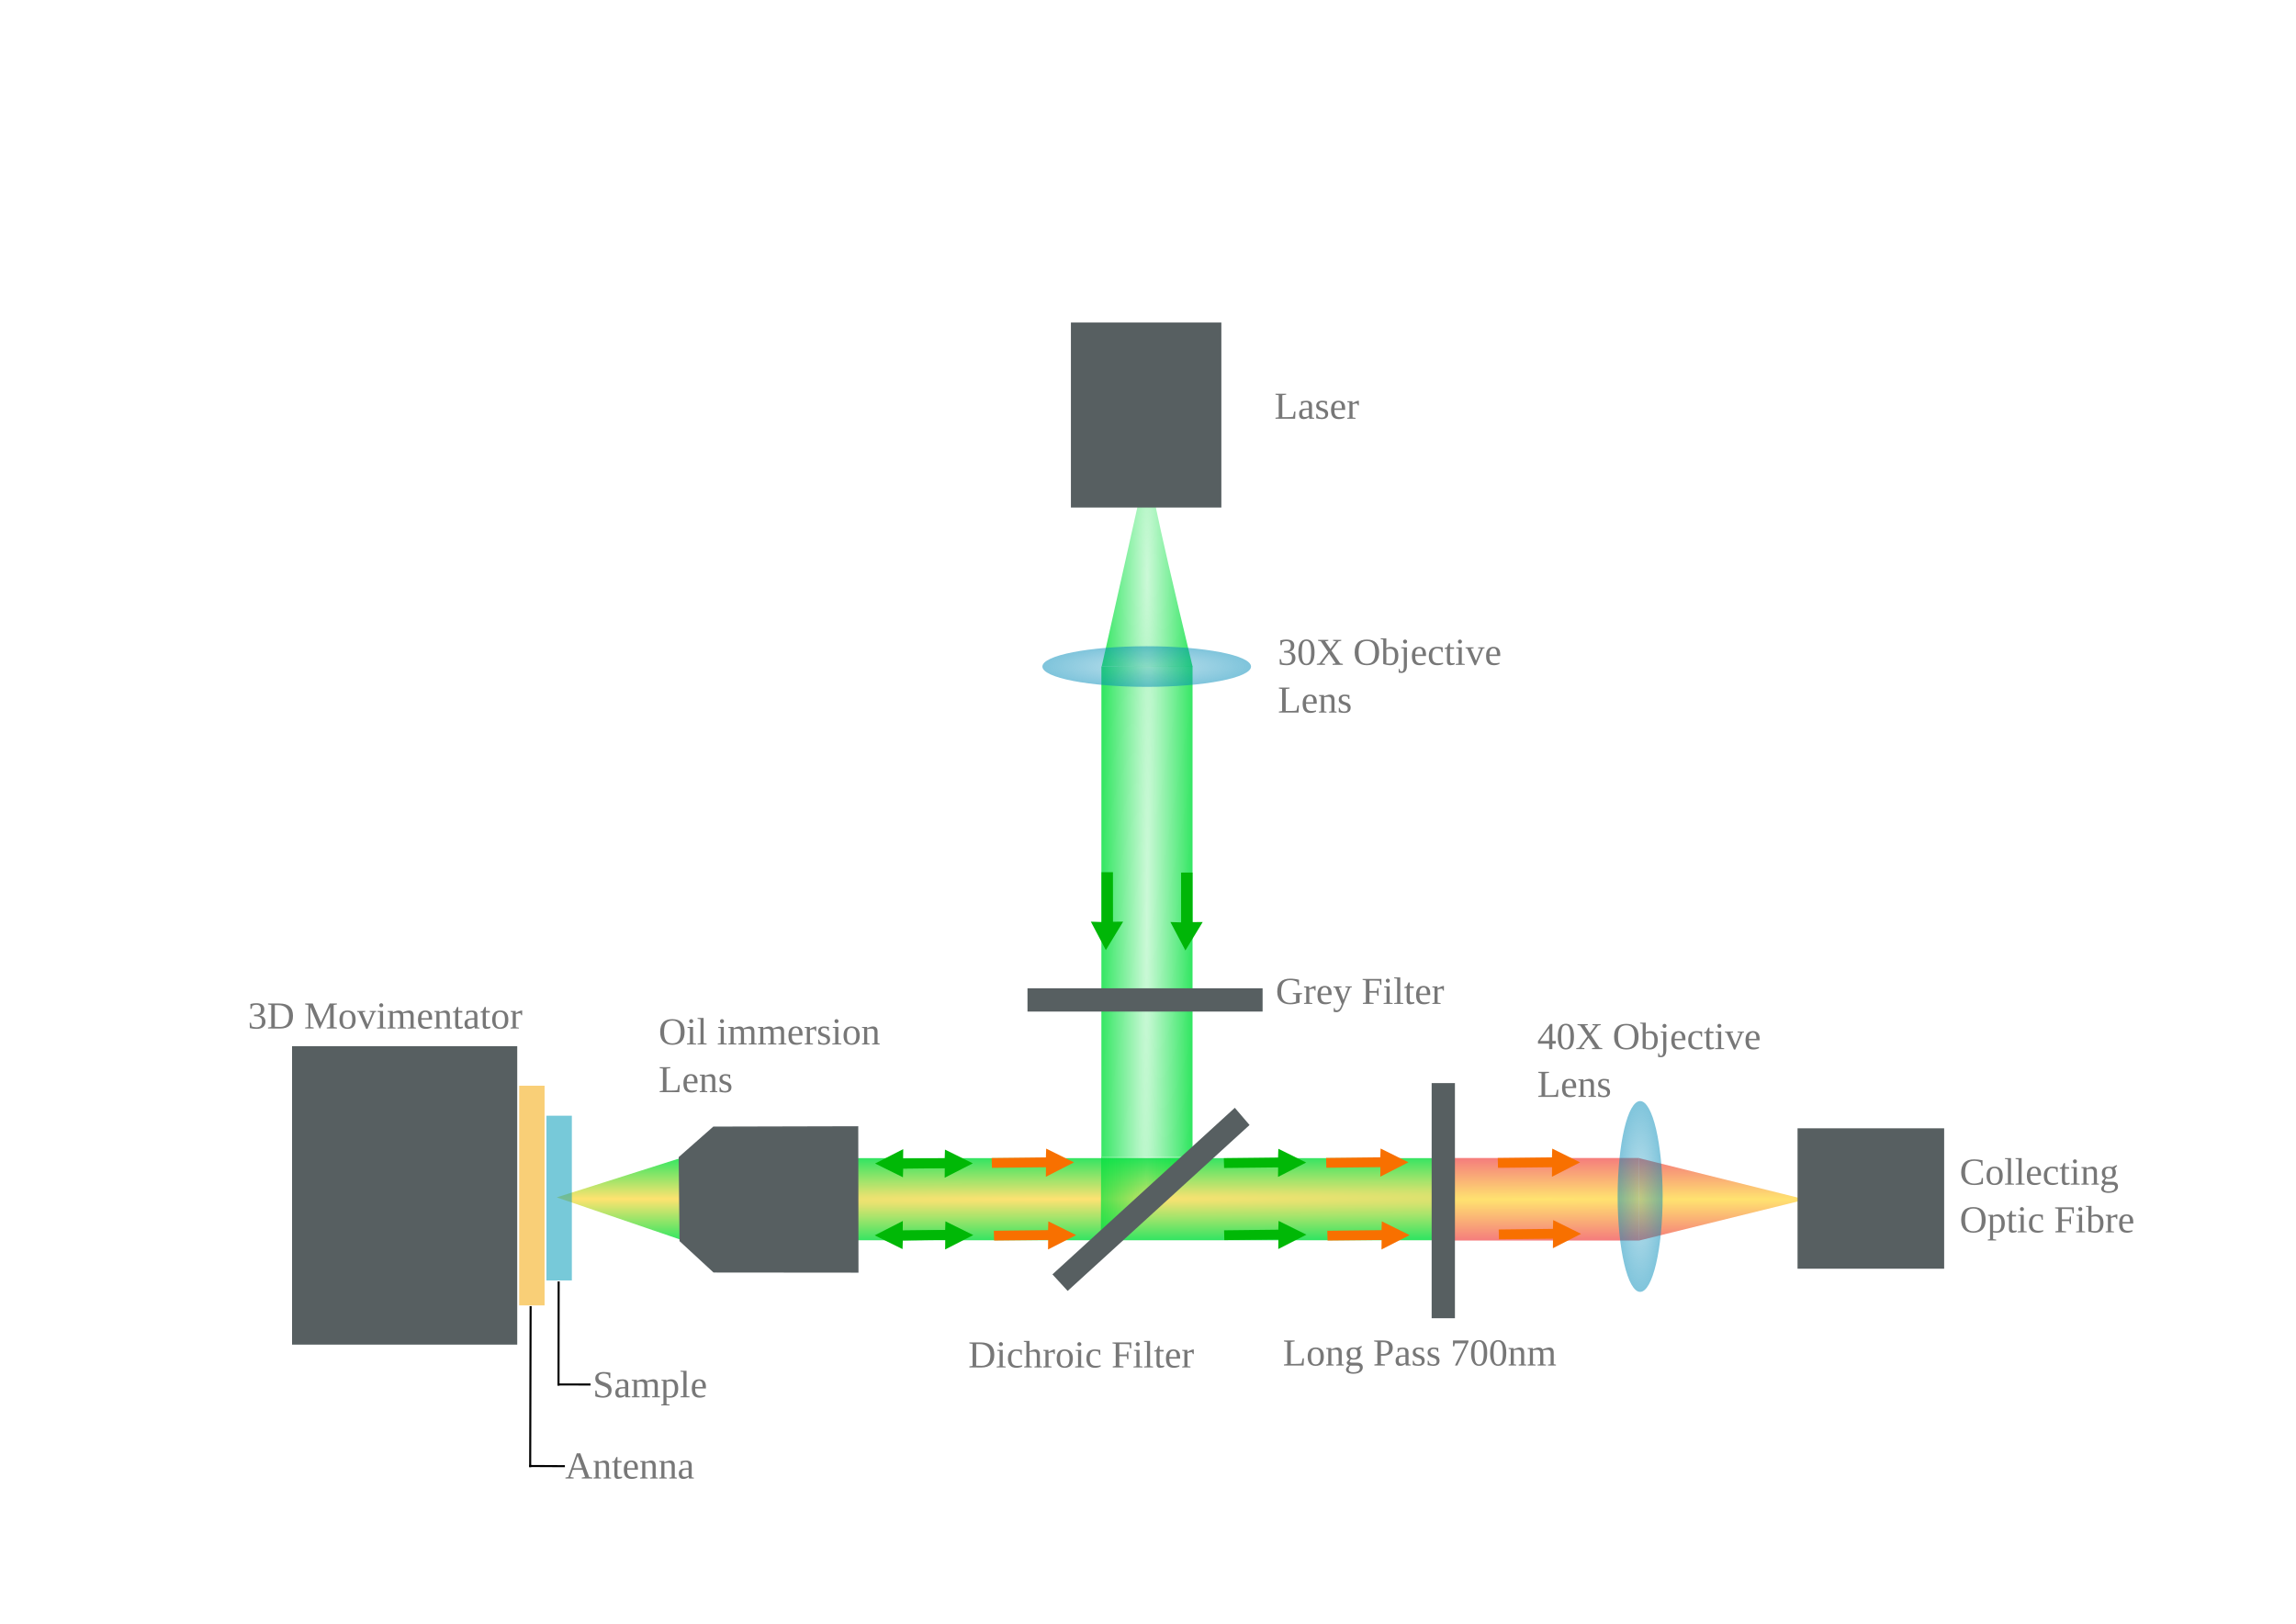
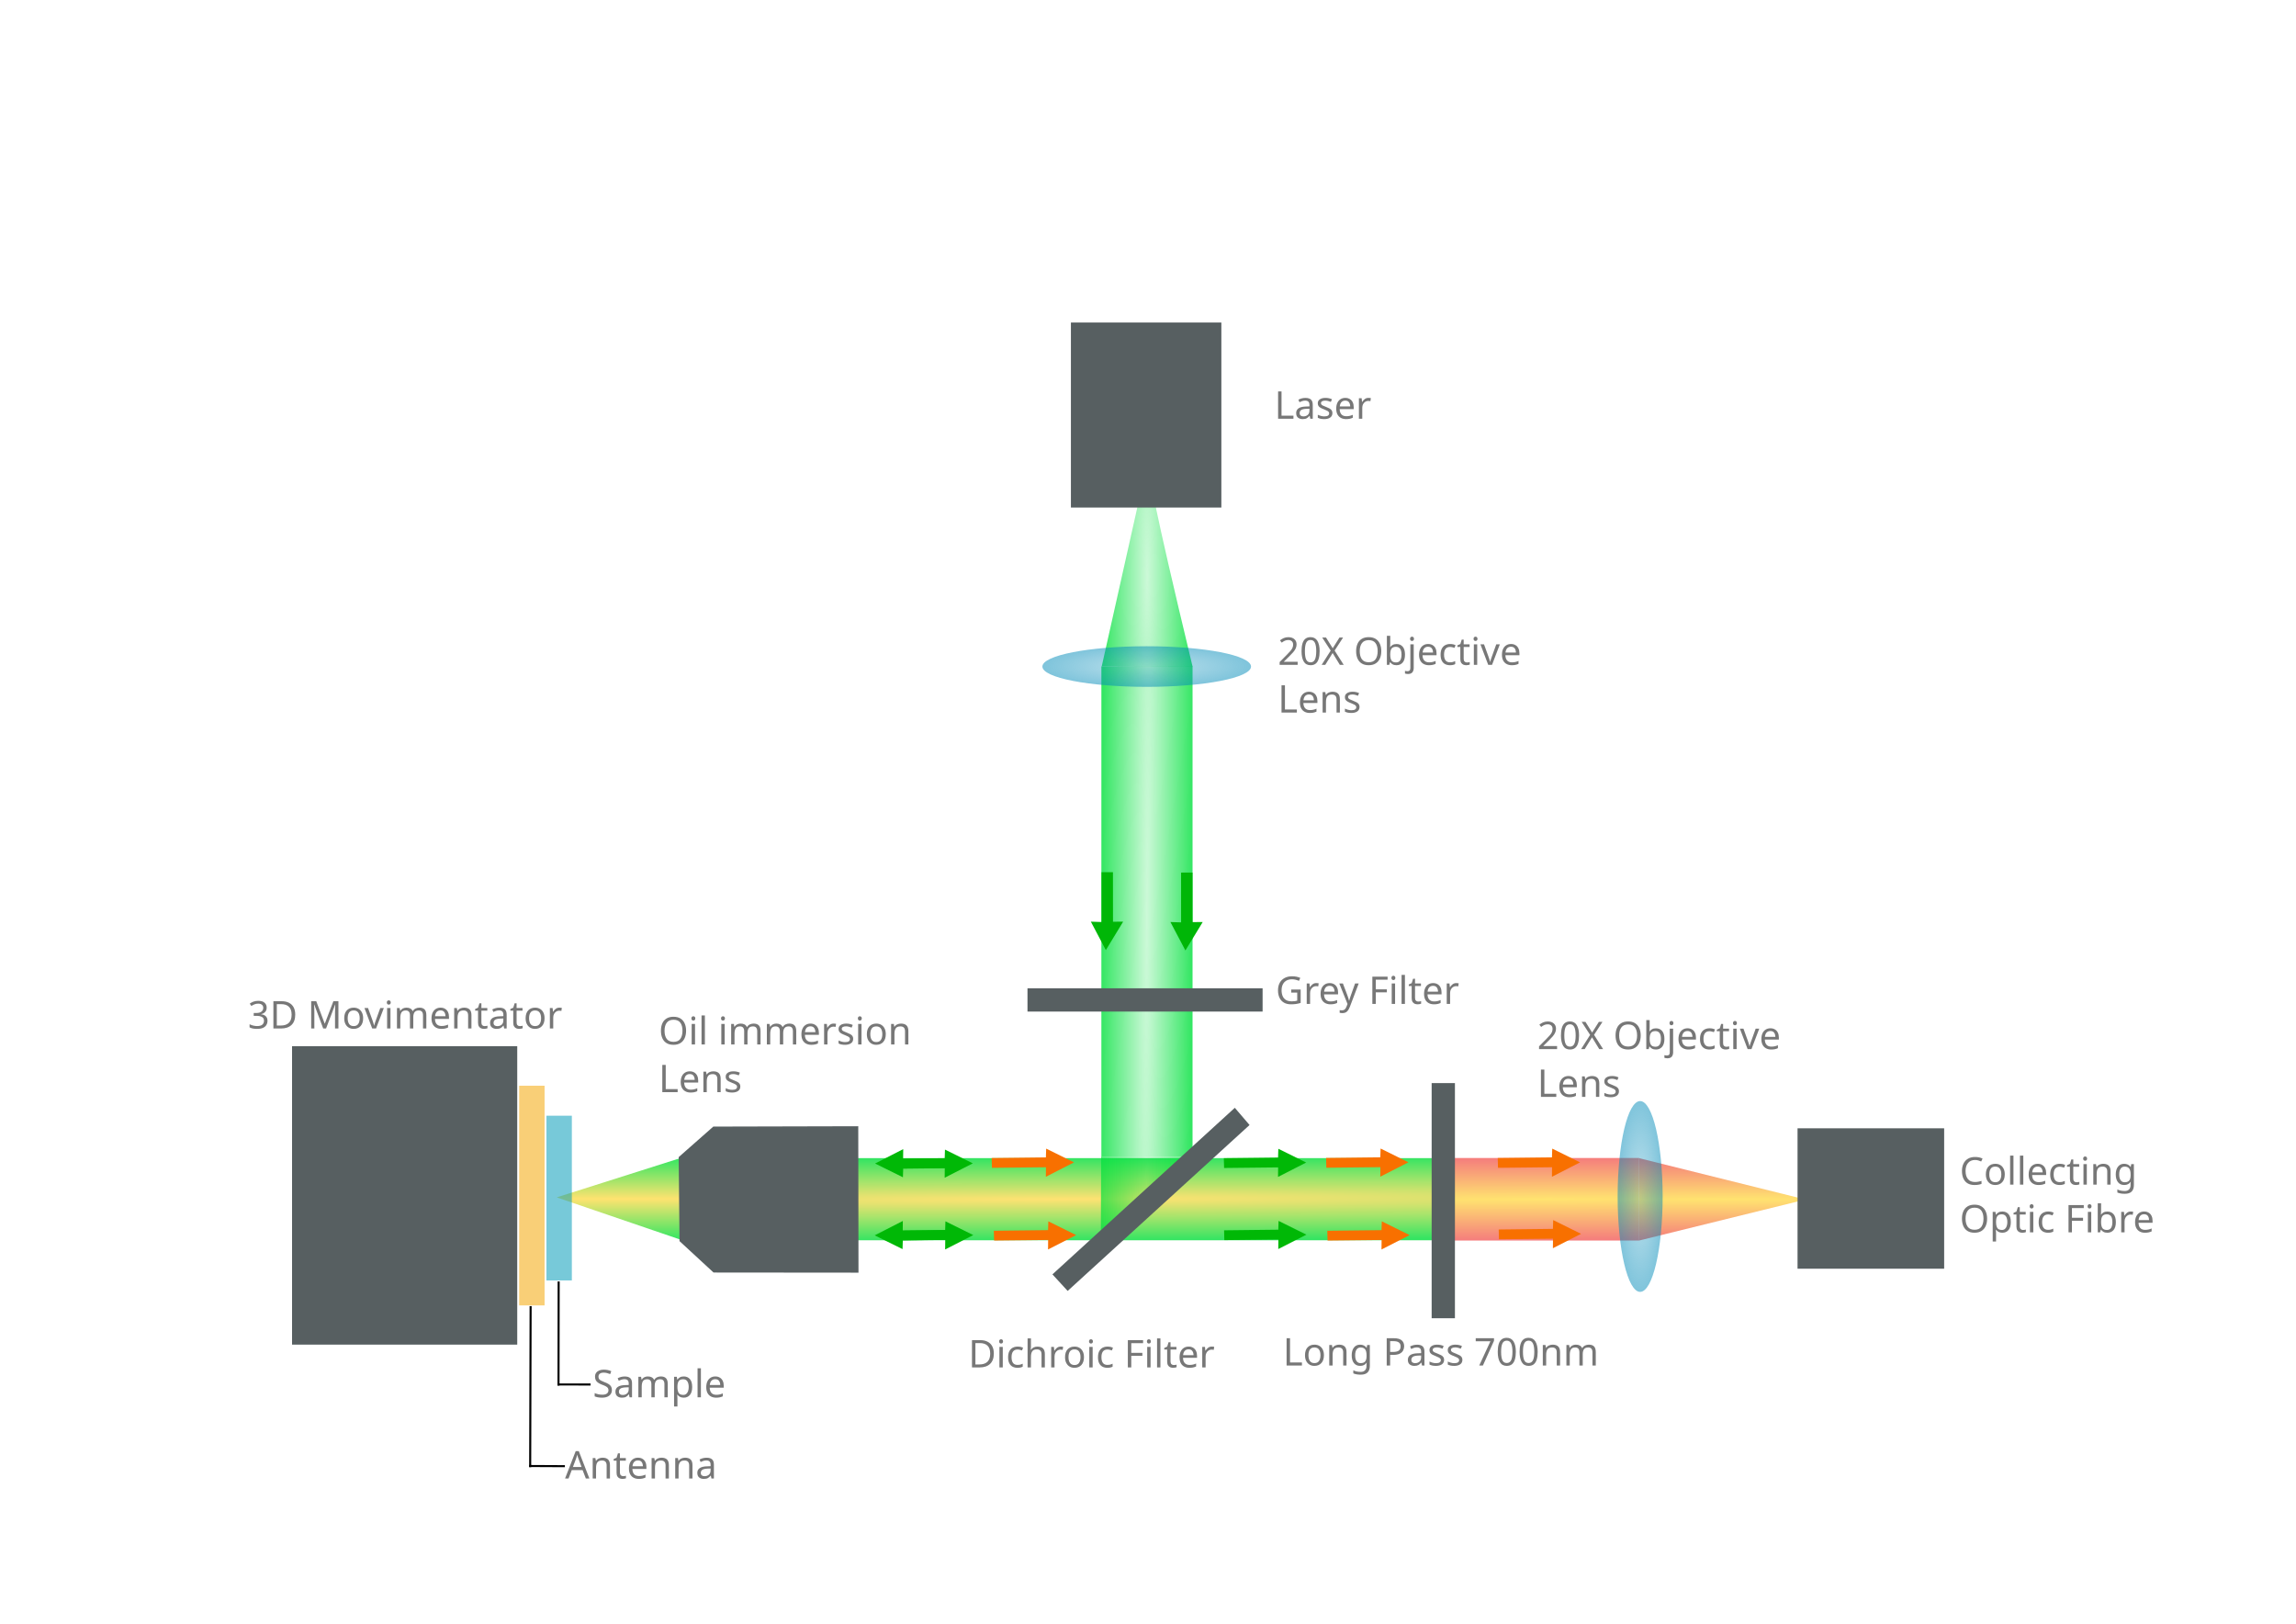
<svg xmlns="http://www.w3.org/2000/svg" xmlns:xlink="http://www.w3.org/1999/xlink" width="297mm" height="210mm" viewBox="0 0 1122.52 793.701" version="1.1" id="svg5" xml:space="preserve">
  <defs id="defs2">
    <linearGradient id="linearGradient7463">
      <stop style="stop-color:#008ab8;stop-opacity:0.25;" offset="0" id="stop7459" />
      <stop style="stop-color:#008ab8;stop-opacity:0.5;" offset="1" id="stop7461" />
    </linearGradient>
    <linearGradient id="linearGradient7401">
      <stop style="stop-color:#008ab8;stop-opacity:0.252;" offset="0" id="stop7397" />
      <stop style="stop-color:#008ab8;stop-opacity:0.503;" offset="1" id="stop7399" />
    </linearGradient>
    <linearGradient id="linearGradient1338">
      <stop style="stop-color:#ffdc4c;stop-opacity:0.8;" offset="0" id="stop1334" />
      <stop style="stop-color:#f25a5a;stop-opacity:0.8;" offset="1" id="stop1336" />
    </linearGradient>
    <linearGradient id="linearGradient1328">
      <stop style="stop-color:#ffdc4c;stop-opacity:0.8;" offset="0" id="stop1324" />
      <stop style="stop-color:#f25c5c;stop-opacity:0.8;" offset="1" id="stop1326" />
    </linearGradient>
    <linearGradient id="linearGradient1316">
      <stop style="stop-color:#00e03b;stop-opacity:0.2;" offset="0" id="stop1312" />
      <stop style="stop-color:#00e03b;stop-opacity:0.8;" offset="1" id="stop1314" />
    </linearGradient>
    <linearGradient id="linearGradient1306">
      <stop style="stop-color:#ffdc4c;stop-opacity:0.8;" offset="0" id="stop1302" />
      <stop style="stop-color:#00e03b;stop-opacity:0.8;" offset="1" id="stop1304" />
    </linearGradient>
    <linearGradient id="linearGradient1094">
      <stop style="stop-color:#00e03b;stop-opacity:0.2;" offset="0" id="stop1090" />
      <stop style="stop-color:#00e03b;stop-opacity:0.8;" offset="1" id="stop1092" />
    </linearGradient>
    <linearGradient id="linearGradient1031">
      <stop style="stop-color:#00e03b;stop-opacity:0.2;" offset="0" id="stop1027" />
      <stop style="stop-color:#00e03b;stop-opacity:0.8;" offset="1" id="stop1029" />
    </linearGradient>
    <linearGradient id="linearGradient967">
      <stop style="stop-color:#ffdb4f;stop-opacity:0.8;" offset="0" id="stop963" />
      <stop style="stop-color:#00de3a;stop-opacity:0.795;" offset="1" id="stop965" />
    </linearGradient>
    <radialGradient xlink:href="#linearGradient967" id="radialGradient969" cx="589.366" cy="296.884" fx="589.366" fy="296.884" r="145.403" gradientTransform="matrix(7.243679,-0.02334468,7.3595839e-4,0.1380616,-4789.229,-613.4253)" gradientUnits="userSpaceOnUse" />
    <radialGradient xlink:href="#linearGradient1031" id="radialGradient1035" cx="589.023" cy="433.236" fx="589.023" fy="433.236" r="22.284" gradientTransform="matrix(0.9999825,0.006138,-0.2894306,50.80317,-1024.374,-22458.946)" gradientUnits="userSpaceOnUse" />
    <radialGradient xlink:href="#linearGradient1094" id="radialGradient1096" cx="589.163" cy="297.174" fx="589.163" fy="297.174" r="22.4" gradientTransform="matrix(-0.08175472,46.18989,-1.212048,-0.00214526,968.9517,-26626.762)" gradientUnits="userSpaceOnUse" />
    <radialGradient xlink:href="#linearGradient1306" id="radialGradient1308" cx="846.855" cy="295.381" fx="846.855" fy="295.381" r="29.752" gradientTransform="matrix(-47.81194,-0.0156716,2.0187835e-4,-0.6720537,40792.297,797.8414)" gradientUnits="userSpaceOnUse" />
    <radialGradient xlink:href="#linearGradient1316" id="radialGradient1318" cx="588.565" cy="604.847" fx="588.565" fy="604.847" r="21.085" gradientTransform="matrix(-1.053912,-0.00137225,0.01687529,-14.36224,1170.943,8969.824)" gradientUnits="userSpaceOnUse" />
    <radialGradient xlink:href="#linearGradient1328" id="radialGradient1330" cx="399.814" cy="297.119" fx="399.814" fy="297.119" r="45.133" gradientTransform="matrix(23.7342,-0.06273479,0.0012838,0.4469912,-10243.602,-693.9553)" gradientUnits="userSpaceOnUse" />
    <radialGradient xlink:href="#linearGradient1338" id="radialGradient1340" cx="304.69" cy="298.355" fx="304.69" fy="298.355" r="35.299" gradientTransform="matrix(-26.89973,0.07109816,-0.00179896,-0.5700213,9038.664,734.6787)" gradientUnits="userSpaceOnUse" />
    <radialGradient xlink:href="#linearGradient7401" id="radialGradient7403" cx="589.248" cy="556.75" fx="589.248" fy="556.75" r="50.998" gradientTransform="matrix(1,0,0,0.1945551,-1149.879,-434.1432)" gradientUnits="userSpaceOnUse" />
    <radialGradient xlink:href="#linearGradient7463" id="radialGradient7465" cx="347.947" cy="298.671" fx="347.947" fy="298.671" r="10.997" gradientTransform="matrix(1,0,0,4.240666,-1149.814,-1851.426)" gradientUnits="userSpaceOnUse" />
  </defs>
  <g id="layer1">
    <rect style="fill:url(#radialGradient969);fill-opacity:1;stroke-width:1.134" id="rect938" width="374.005" height="40.149" x="-706.836" y="-606.27" transform="scale(-1)" />
    <rect style="fill:url(#radialGradient1035);fill-opacity:1;stroke-width:1.019" id="rect1025" width="44.568" height="239.635" x="-583.038" y="-565.398" ry="0" transform="scale(-1)" />
    <rect style="fill:#575f61;fill-opacity:1" id="rect7519-2" width="11.378" height="114.947" x="-494.477" y="502.341" transform="rotate(-90)" />
    <path style="fill:url(#radialGradient1096);fill-opacity:1" d="m 538.362,565.389 -0.167,41.204 44.801,-41.173 z" id="path1088" />
    <path style="fill:url(#radialGradient1308);fill-opacity:1;stroke-width:1.044" d="m 332.952,606.053 c -0.189,-39.99 -0.189,-39.99 -0.189,-39.99 l -60.587,19.234 z" id="path1300" />
    <path style="fill:url(#radialGradient1318);fill-opacity:1;stroke-width:1.081" d="m 583.076,325.918 c -20.988,-87.23 -19.629,-87.539 -19.629,-87.539 l -5.252,0.054 -19.564,87.324 z" id="path1310" />
    <rect style="fill:url(#radialGradient1330);fill-opacity:1;stroke-width:1.029" id="rect1320" width="94.871" height="40.348" x="-801.388" y="-606.402" ry="0" transform="scale(-1)" />
    <path style="fill:url(#radialGradient1340);fill-opacity:1;stroke-width:1.102" d="m 801.375,606.394 81.351,-20.036 -81.305,-20.207 z" id="path1332" />
    <path style="fill:#00b607;fill-opacity:1" d="m 544.142,450.564 c -0.019,-24.216 -0.019,-24.216 -0.019,-24.216 l -5.594,0.014 0.008,24.338 -5.219,-0.174 7.334,13.9 8.457,-13.899 z" id="path1344" />
    <path style="fill:#00b607;fill-opacity:1" d="m 583.046,450.745 c -0.019,-24.216 -0.019,-24.216 -0.019,-24.216 l -5.594,0.014 0.008,24.338 -5.219,-0.174 7.334,13.9 8.457,-13.899 z" id="path1344-3" />
    <path style="fill:#f87000;fill-opacity:1" d="m 512.399,601.314 0.137,-4.296 13.612,6.724 -13.758,7.03 0.05,-4.652 -26.423,0.287 -0.125,-4.788 z" id="path7140" />
    <path style="fill:#f87000;fill-opacity:1" d="m 511.337,565.765 0.137,-4.296 13.612,6.724 -13.758,7.03 0.05,-4.652 -26.423,0.287 -0.125,-4.788 z" id="path7140-9" />
    <path style="fill:#00b806;fill-opacity:1" d="m 624.843,565.837 0.137,-4.296 13.612,6.724 -13.758,7.03 0.05,-4.652 -26.423,0.287 -0.125,-4.788 z" id="path7140-1" />
    <path style="fill:#f87000;fill-opacity:1" d="m 758.756,565.762 0.137,-4.296 13.612,6.724 -13.758,7.03 0.05,-4.652 -26.423,0.287 -0.125,-4.788 z" id="path7140-2" />
    <path style="fill:#f87000;fill-opacity:1" d="m 759.227,600.701 0.137,-4.296 13.612,6.724 -13.758,7.03 0.05,-4.652 -26.423,0.287 -0.125,-4.788 z" id="path7140-7" />
    <path style="fill:#f87000;fill-opacity:1" d="m 675.43,601.32 0.137,-4.296 13.612,6.724 -13.758,7.03 0.05,-4.652 -26.423,0.287 -0.125,-4.788 z" id="path7140-0" />
    <path style="fill:#00b806;fill-opacity:1" d="m 624.961,601.102 0.137,-4.296 13.612,6.724 -13.758,7.03 0.05,-4.652 -26.423,0.287 -0.125,-4.788 z" id="path7140-93" />
    <path style="fill:#f87000;fill-opacity:1" d="m 674.837,565.723 0.137,-4.296 13.612,6.724 -13.758,7.03 0.05,-4.652 -26.423,0.287 -0.125,-4.788 z" id="path7140-6" />
    <path style="fill:#00b806;fill-opacity:1" d="m 462.088,601.308 0.137,-4.296 13.612,6.724 -13.758,7.03 0.05,-4.652 -26.423,0.287 -0.125,-4.788 z" id="path7140-06" />
    <path style="fill:#00b806;fill-opacity:1" d="m 461.864,566.238 0.137,-4.296 13.612,6.724 -13.758,7.03 0.05,-4.652 -26.423,0.287 -0.125,-4.788 z" id="path7140-26" />
    <path style="fill:#00b806;fill-opacity:1" d="m 441.578,571.174 -0.137,4.296 -13.612,-6.724 13.758,-7.03 -0.05,4.652 26.423,-0.287 0.125,4.788 z" id="path7140-79" />
    <path style="fill:#00b806;fill-opacity:1" d="m 441.391,606.295 -0.137,4.296 -13.612,-6.724 13.758,-7.03 -0.05,4.652 26.423,-0.287 0.125,4.788 z" id="path7140-18" />
    <ellipse style="fill:url(#radialGradient7403);fill-opacity:1" id="path7395" cx="-560.631" cy="-325.825" rx="50.998" ry="9.922" transform="scale(-1)" />
    <ellipse style="fill:url(#radialGradient7465);fill-opacity:1" id="path7405" cx="-801.868" cy="-584.863" rx="10.997" ry="46.634" transform="scale(-1)" />
    <rect style="fill:#575f61;fill-opacity:1" id="rect7519" width="11.378" height="114.947" x="-711.319" y="-644.385" transform="scale(-1)" />
    <path style="fill:#575f61;fill-opacity:1" d="m 610.911,549.927 c -7.207,-8.411 -7.207,-8.411 -7.207,-8.411 l -89.168,81.423 7.441,8.092 z" id="path8702" />
    <path style="fill:#575f61;fill-opacity:1" d="m 419.718,622.104 -0.111,-71.576 -70.868,0.174 -16.926,14.917 0.403,41.061 16.641,15.359 z" id="path8704" />
    <rect style="fill:#009bb8;fill-opacity:0.532" id="rect8706" width="12.432" height="80.524" x="-279.583" y="-625.909" transform="scale(-1)" />
    <rect style="fill:#f4a600;fill-opacity:0.532;stroke-width:1.155" id="rect8706-8" width="12.432" height="107.391" x="-266.247" y="-638.114" transform="scale(-1)" />
    <text xml:space="preserve" style="font-size:18.667px;fill:#000000;fill-opacity:0.532" x="624.727" y="324.985" id="text20026">
-       <tspan id="tspan20024" x="624.727" y="324.985" style="font-size:18.667px;fill:#000000;fill-opacity:0.532">30X Objective </tspan>
-       <tspan x="624.727" y="348.318" style="font-size:18.667px;fill:#000000;fill-opacity:0.532" id="tspan20333">Lens</tspan>
+       <tspan id="tspan20024" x="624.727" y="324.985" style="font-style:normal;font-variant:normal;font-weight:normal;font-stretch:normal;font-size:18.667px;font-family:sans-serif;-inkscape-font-specification:sans-serif;fill:#000000;fill-opacity:0.532">20X Objective </tspan>
+       <tspan x="624.727" y="348.318" style="font-style:normal;font-variant:normal;font-weight:normal;font-stretch:normal;font-size:18.667px;font-family:sans-serif;-inkscape-font-specification:sans-serif;fill:#000000;fill-opacity:0.532" id="tspan20333">Lens</tspan>
    </text>
    <text xml:space="preserve" style="font-size:18.667px;fill:#000000;fill-opacity:0.532" x="751.558" y="512.834" id="text20026-1">
-       <tspan id="tspan20024-29" x="751.558" y="512.834" style="font-size:18.667px;fill:#000000;fill-opacity:0.532">40X Objective </tspan>
-       <tspan x="751.558" y="536.167" style="font-size:18.667px;fill:#000000;fill-opacity:0.532" id="tspan20333-3">Lens</tspan>
+       <tspan id="tspan20024-29" x="751.558" y="512.834" style="font-style:normal;font-variant:normal;font-weight:normal;font-stretch:normal;font-size:18.667px;font-family:sans-serif;-inkscape-font-specification:sans-serif;fill:#000000;fill-opacity:0.532">20X Objective </tspan>
+       <tspan x="751.558" y="536.167" style="font-style:normal;font-variant:normal;font-weight:normal;font-stretch:normal;font-size:18.667px;font-family:sans-serif;-inkscape-font-specification:sans-serif;fill:#000000;fill-opacity:0.532" id="tspan20333-3">Lens</tspan>
    </text>
    <text xml:space="preserve" style="font-size:18.667px;fill:#000000;fill-opacity:0.532" x="623.679" y="490.74" id="text20026-2">
-       <tspan id="tspan20024-3" x="623.679" y="490.74" style="font-size:18.667px;fill:#000000;fill-opacity:0.532">Grey Filter</tspan>
+       <tspan id="tspan20024-3" x="623.679" y="490.74" style="font-style:normal;font-variant:normal;font-weight:normal;font-stretch:normal;font-size:18.667px;font-family:sans-serif;-inkscape-font-specification:sans-serif;fill:#000000;fill-opacity:0.532">Grey Filter</tspan>
    </text>
    <text xml:space="preserve" style="font-size:18.667px;fill:#000000;fill-opacity:0.532" x="289.786" y="683.021" id="text20026-2-4">
-       <tspan id="tspan20024-3-7" x="289.786" y="683.021" style="font-size:18.667px;fill:#000000;fill-opacity:0.532">Sample</tspan>
+       <tspan id="tspan20024-3-7" x="289.786" y="683.021" style="font-style:normal;font-variant:normal;font-weight:normal;font-stretch:normal;font-size:18.667px;font-family:sans-serif;-inkscape-font-specification:sans-serif;fill:#000000;fill-opacity:0.532">Sample</tspan>
    </text>
    <text xml:space="preserve" style="font-size:18.667px;fill:#000000;fill-opacity:0.532" x="276.255" y="722.732" id="text20026-2-4-4">
-       <tspan id="tspan20024-3-7-5" x="276.255" y="722.732" style="font-size:18.667px;fill:#000000;fill-opacity:0.532">Antenna</tspan>
+       <tspan id="tspan20024-3-7-5" x="276.255" y="722.732" style="font-style:normal;font-variant:normal;font-weight:normal;font-stretch:normal;font-size:18.667px;font-family:sans-serif;-inkscape-font-specification:sans-serif;fill:#000000;fill-opacity:0.532">Antenna</tspan>
    </text>
    <text xml:space="preserve" style="font-size:18.667px;fill:#000000;fill-opacity:0.532" x="473.393" y="668.419" id="text20026-7">
-       <tspan id="tspan20024-5" x="473.393" y="668.419" style="font-size:18.667px;fill:#000000;fill-opacity:0.532">Dichroic Filter</tspan>
+       <tspan id="tspan20024-5" x="473.393" y="668.419" style="font-style:normal;font-variant:normal;font-weight:normal;font-stretch:normal;font-size:18.667px;font-family:sans-serif;-inkscape-font-specification:sans-serif;fill:#000000;fill-opacity:0.532">Dichroic Filter</tspan>
    </text>
    <text xml:space="preserve" style="font-size:18.667px;fill:#000000;fill-opacity:0.532" x="627.208" y="667.487" id="text20026-9">
-       <tspan id="tspan20024-2" x="627.208" y="667.487" style="font-size:18.667px;fill:#000000;fill-opacity:0.532">Long Pass 700nm</tspan>
+       <tspan id="tspan20024-2" x="627.208" y="667.487" style="font-style:normal;font-variant:normal;font-weight:normal;font-stretch:normal;font-size:18.667px;font-family:sans-serif;-inkscape-font-specification:sans-serif;fill:#000000;fill-opacity:0.532">Long Pass 700nm</tspan>
    </text>
    <text xml:space="preserve" style="font-size:18.667px;fill:#000000;fill-opacity:0.532" x="321.992" y="510.536" id="text20026-28">
-       <tspan id="tspan20024-9" x="321.992" y="510.536" style="font-size:18.667px;fill:#000000;fill-opacity:0.532">Oil immersion</tspan>
-       <tspan x="321.992" y="533.869" style="font-size:18.667px;fill:#000000;fill-opacity:0.532" id="tspan20208">Lens </tspan>
+       <tspan id="tspan20024-9" x="321.992" y="510.536" style="font-style:normal;font-variant:normal;font-weight:normal;font-stretch:normal;font-size:18.667px;font-family:sans-serif;-inkscape-font-specification:sans-serif;fill:#000000;fill-opacity:0.532">Oil immersion</tspan>
+       <tspan x="321.992" y="533.869" style="font-style:normal;font-variant:normal;font-weight:normal;font-stretch:normal;font-size:18.667px;font-family:sans-serif;-inkscape-font-specification:sans-serif;fill:#000000;fill-opacity:0.532" id="tspan20208">Lens </tspan>
    </text>
    <rect style="fill:#575f61;fill-opacity:1" id="rect50283" width="73.552" height="90.449" x="523.571" y="157.657" />
    <text xml:space="preserve" style="font-size:18.667px;fill:#000000;fill-opacity:0.532" x="623.057" y="204.676" id="text20026-2-1">
-       <tspan id="tspan20024-3-9" x="623.057" y="204.676" style="font-size:18.667px;fill:#000000;fill-opacity:0.532">Laser</tspan>
+       <tspan id="tspan20024-3-9" x="623.057" y="204.676" style="font-style:normal;font-variant:normal;font-weight:normal;font-stretch:normal;font-size:18.667px;font-family:sans-serif;-inkscape-font-specification:sans-serif;fill:#000000;fill-opacity:0.532">Laser</tspan>
    </text>
    <rect style="fill:#575f61;fill-opacity:1" id="rect50515" width="110.097" height="145.879" x="142.783" y="511.4" />
    <rect style="fill:#575f61;fill-opacity:1;stroke-width:0.553" id="rect50515-0" width="71.678" height="68.632" x="878.825" y="551.54" />
    <text xml:space="preserve" style="font-size:18.667px;fill:#000000;fill-opacity:0.532" x="142.985" y="684.922" id="text20026-2-4-0">
      <tspan id="tspan20024-3-7-3" x="142.985" y="684.922" style="font-size:18.667px;fill:#000000;fill-opacity:0.532" />
    </text>
    <text xml:space="preserve" style="font-size:18.667px;fill:#000000;fill-opacity:0.533" x="121.172" y="502.753" id="text20026-2-4-6">
-       <tspan id="tspan20024-3-7-1" x="121.172" y="502.753" style="font-size:18.667px;fill:#000000;fill-opacity:0.533">3D Movimentator</tspan>
+       <tspan id="tspan20024-3-7-1" x="121.172" y="502.753" style="font-style:normal;font-variant:normal;font-weight:normal;font-stretch:normal;font-size:18.667px;font-family:sans-serif;-inkscape-font-specification:sans-serif;fill:#000000;fill-opacity:0.533">3D Movimentator</tspan>
    </text>
    <text xml:space="preserve" style="font-size:18.667px;fill:#000000;fill-opacity:0.532" x="958.062" y="579.067" id="text20026-2-2">
-       <tspan id="tspan20024-3-0" x="958.062" y="579.067" style="font-size:18.667px;fill:#000000;fill-opacity:0.532">Collecting</tspan>
-       <tspan x="958.062" y="602.4" style="font-size:18.667px;fill:#000000;fill-opacity:0.532" id="tspan52725">Optic Fibre</tspan>
+       <tspan id="tspan20024-3-0" x="958.062" y="579.067" style="font-style:normal;font-variant:normal;font-weight:normal;font-stretch:normal;font-size:18.667px;font-family:sans-serif;-inkscape-font-specification:sans-serif;fill:#000000;fill-opacity:0.532">Collecting</tspan>
+       <tspan x="958.062" y="602.4" style="font-style:normal;font-variant:normal;font-weight:normal;font-stretch:normal;font-size:18.667px;font-family:sans-serif;-inkscape-font-specification:sans-serif;fill:#000000;fill-opacity:0.532" id="tspan52725">Optic Fibre</tspan>
    </text>
-     <path style="fill:#6f9173;fill-rule:evenodd;stroke:#000000;stroke-width:1px;stroke-linecap:butt;stroke-linejoin:miter;stroke-opacity:1;fill-opacity:1" d="m 273.131,626.391 -0.072,50.904" id="path52733" />
+     <path style="fill:#6f9173;fill-opacity:1;fill-rule:evenodd;stroke:#000000;stroke-width:1px;stroke-linecap:butt;stroke-linejoin:miter;stroke-opacity:1" d="m 273.131,626.391 -0.072,50.904" id="path52733" />
    <path style="fill:none;fill-rule:evenodd;stroke:#000000;stroke-width:1px;stroke-linecap:butt;stroke-linejoin:miter;stroke-opacity:1" d="m 259.421,638.447 -0.215,78.727" id="path52735" />
    <path style="display:inline;fill:none;fill-rule:evenodd;stroke:#000000;stroke-width:1px;stroke-linecap:butt;stroke-linejoin:miter;stroke-opacity:1" d="m 272.579,676.754 16.148,0.024" id="path52737" />
    <path style="fill:none;fill-rule:evenodd;stroke:#000000;stroke-width:1px;stroke-linecap:butt;stroke-linejoin:miter;stroke-opacity:1" d="m 317.759,662.87 v 0" id="path52739" />
    <path style="display:inline;fill:none;fill-rule:evenodd;stroke:#000000;stroke-width:1px;stroke-linecap:butt;stroke-linejoin:miter;stroke-opacity:1" d="m 258.722,716.615 17.455,0.086" id="path52743" />
  </g>
</svg>
